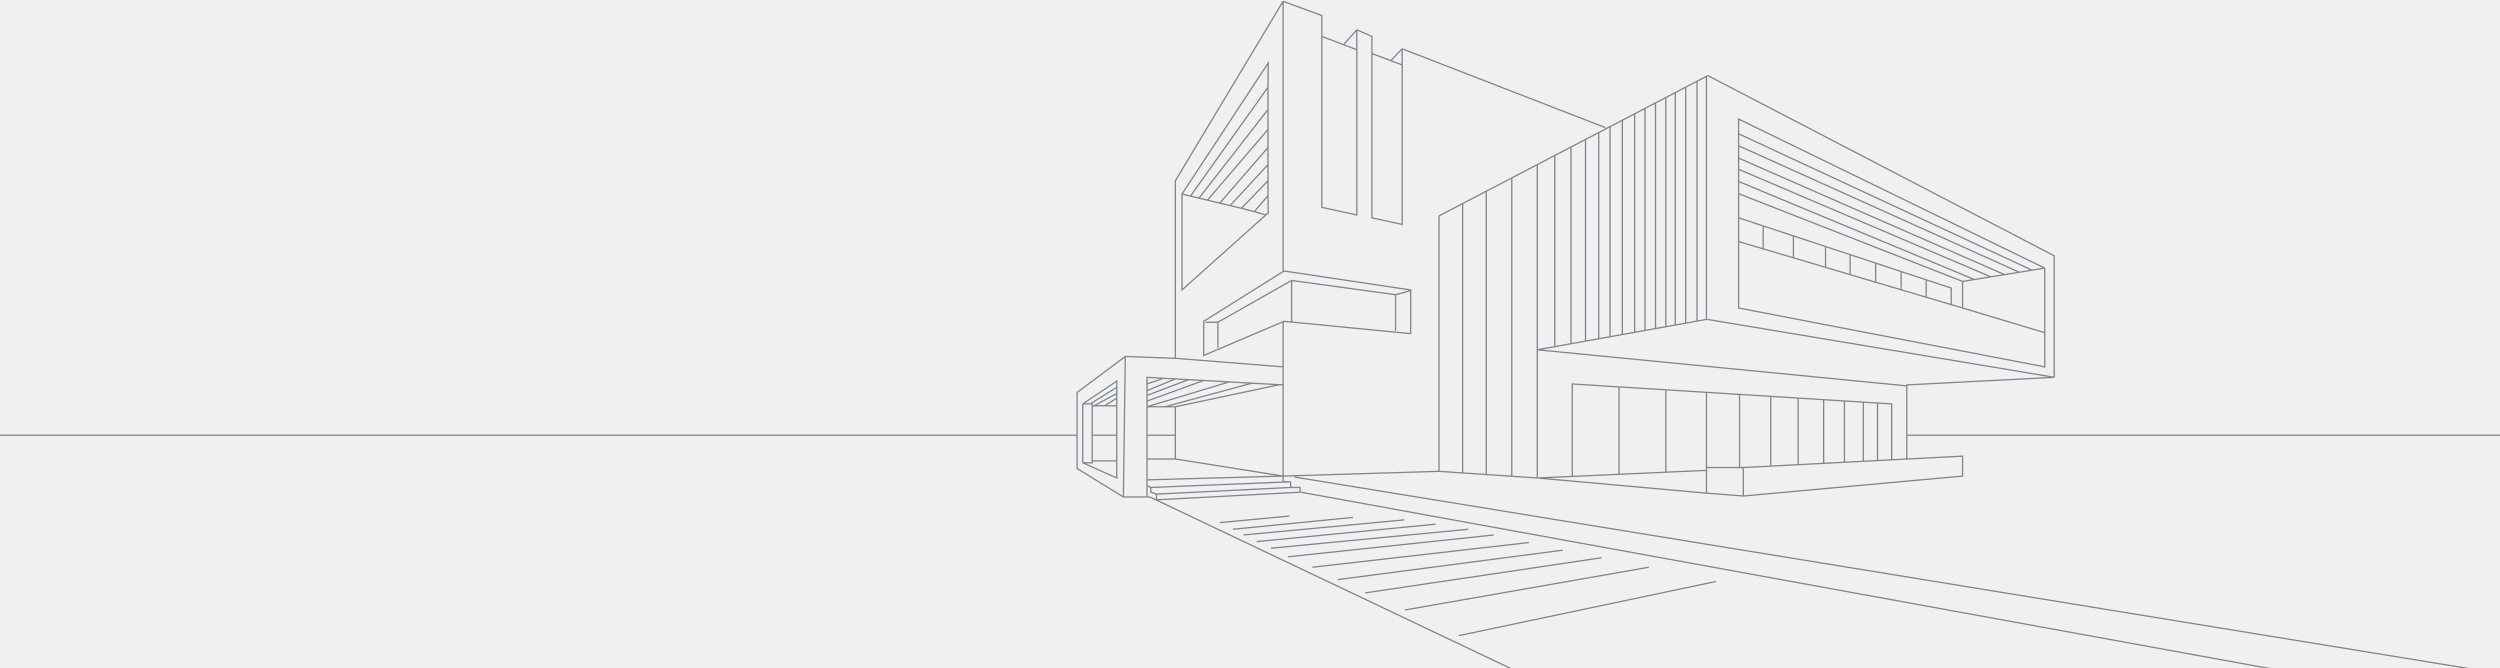
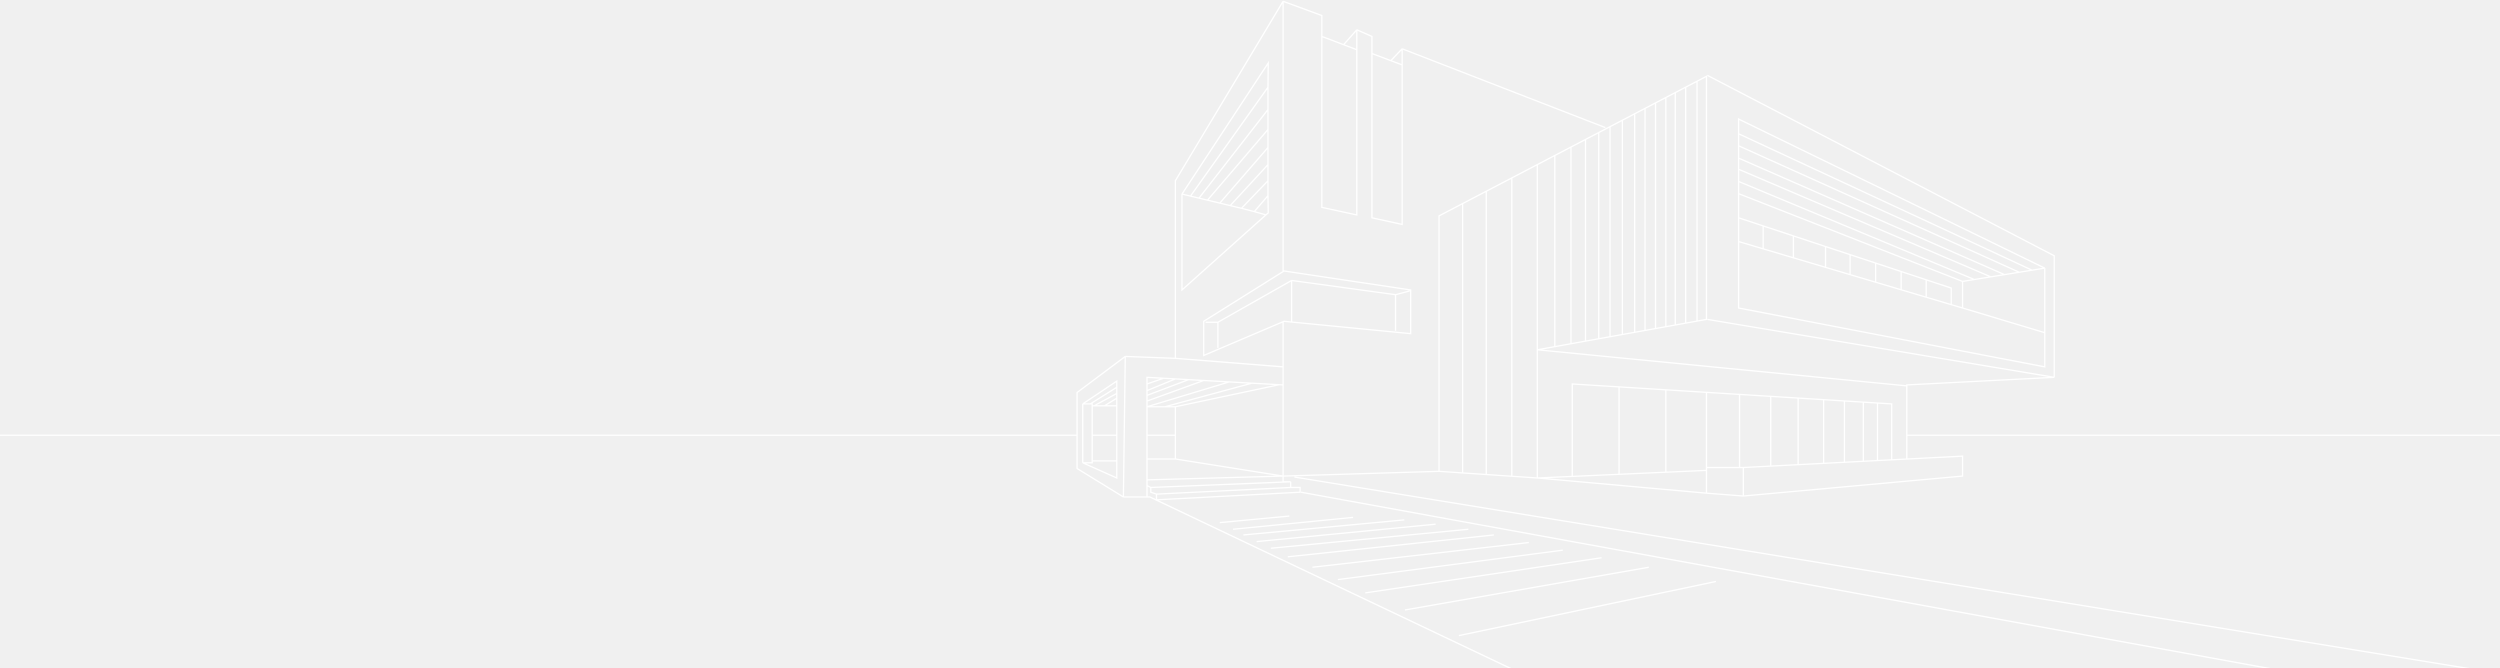
- <svg xmlns="http://www.w3.org/2000/svg" width="1920" height="513" viewBox="0 0 1920 513" fill="none">
-   <path d="M907.758 149.039L974 48.367L973.804 66.998M907.758 149.039V205.192V222.694L961.466 174.659L972.245 165.018M907.758 149.039L914.29 150.602M953.482 159.978L963.299 162.528M953.482 159.978L973.804 138.829M953.482 159.978L949.128 158.936L944.773 157.894M963.299 162.528L973.804 150.297M963.299 162.528L972.245 165.018M973.804 150.297L974 163.561L972.245 165.018M973.804 150.297V138.829M973.804 138.829V126.432M973.804 126.432L944.773 157.894M973.804 126.432V113.305M944.773 157.894L936.789 155.984M973.804 113.305L936.789 155.984M973.804 113.305V99.45M936.789 155.984L927.354 153.727M927.354 153.727L973.804 99.45M927.354 153.727L920.822 152.164M973.804 99.45V84.135M973.804 84.135L920.822 152.164M973.804 84.135V66.998M920.822 152.164L914.29 150.602M914.29 150.602L973.804 66.998M1570.39 205.921L1335.24 91.428V102.731M1570.39 205.921V255.51M1570.39 205.921L1560.6 207.505M1507.25 216.13V236.55M1507.25 216.13L1335.24 148.726M1507.25 216.13L1516.32 214.664M1507.25 236.55L1570.39 255.51M1507.25 236.55L1498.54 233.965M1335.24 148.726V167.27M1335.24 148.726V139.363M1570.39 255.51V281.763L1335.24 236.55V185.502M1335.24 185.502V167.27M1335.24 185.502L1354.11 191.102M1498.54 233.965V221.235L1479.31 214.879M1498.54 233.965L1479.31 228.257M1335.24 167.27L1354.11 173.506M1354.11 173.506V191.102M1354.11 173.506L1377.34 181.181M1354.11 191.102L1377.34 197.994M1377.34 197.994V181.181M1377.34 197.994L1402.01 205.318M1377.34 181.181L1402.01 189.336M1402.01 189.336V205.318M1402.01 189.336L1420.88 195.572M1402.01 205.318L1420.88 210.918M1420.88 195.572V210.918M1420.88 195.572L1440.48 202.048M1420.88 210.918L1440.48 216.734M1440.48 202.048V216.734M1440.48 202.048L1460.08 208.524M1440.48 216.734L1460.08 222.549M1460.08 208.524V222.549M1460.08 208.524L1479.31 214.879M1460.08 222.549L1479.31 228.257M1479.31 214.879V228.257M1335.24 130V121.434M1335.24 130L1528.96 212.62M1335.24 130V139.363M1335.24 121.434L1539.49 210.918M1335.24 121.434V111.954M1539.49 210.918L1550.8 209.089M1539.49 210.918L1528.96 212.62M1550.8 209.089L1335.24 111.954M1550.8 209.089L1560.6 207.505M1335.24 111.954V102.731M1335.24 102.731L1560.6 207.505M1464.43 352.501V334.27M1577.65 289.785L1464.43 295.619V334.27M1577.65 289.785V196.441L1311.29 57.882M1577.65 289.785L1311.29 245.301M985.417 365.628L1105.17 361.982M985.417 365.628V295.619M985.417 365.628L902.678 352.501M985.417 365.628V370.003H991.223M985.417 365.628L880.904 368.545M1105.17 361.982V165.812L1123.31 156.342M1105.17 361.982L1123.31 363.209M1180.65 268.637V367.086M1180.65 268.637L1464.43 296.349M1180.65 268.637L1194.08 266.225M1180.65 268.637V126.417M1180.65 367.086L1310.57 378.755M1180.65 367.086L1161.05 365.761M1180.65 367.086L1207.5 365.881M1338.87 380.942L1507.25 365.628V350.314L1452.82 353.139M1338.87 380.942V359.054M1338.87 380.942L1310.57 378.755M1338.87 359.054L1359.92 357.961M1338.87 359.054H1335.97M1310.57 378.755V361.252M1310.57 361.252V359.054M1310.57 361.252L1279.36 362.654M1310.57 359.054H1335.97M1310.57 359.054V301.324M1303.31 62.399L1310.57 58.611V245.301L1303.31 246.604M1303.31 62.399V246.604M1303.31 62.399L1294.6 66.945M1303.31 246.604L1294.6 248.169M1294.6 248.169V66.945M1294.6 248.169L1286.61 249.603M1294.6 66.945L1286.61 71.112M1286.61 71.112V249.603M1286.61 71.112L1279.36 74.9M1286.61 249.603L1279.36 250.907M1279.36 250.907V74.9M1279.36 250.907L1271.44 252.328M1279.36 74.9L1271.44 79.03M1271.44 79.03V252.328M1271.44 79.03L1263.39 83.233M1271.44 252.328L1263.39 253.775M1263.39 253.775V83.233M1263.39 253.775L1255.41 255.209M1263.39 83.233L1255.41 87.4M1255.41 87.4V255.209M1255.41 87.4L1245.97 92.325M1255.41 255.209L1245.97 256.904M1245.97 256.904V92.325M1245.97 256.904L1236.51 258.603M1245.97 92.325L1236.51 97.262M1236.51 97.262V258.603M1236.51 97.262L1227.83 101.795M1236.51 258.603L1227.83 260.163M1227.83 260.163V101.795M1227.83 260.163L1219.04 261.741L1217.67 261.988M1227.83 101.795L1219.04 106.381L1217.67 107.098M1217.67 107.098L1207.5 112.401L1206.5 112.925M1217.67 107.098V261.988M1217.67 261.988L1207.5 263.813L1206.5 263.994M1194.08 266.225V119.409M1194.08 266.225L1206.5 263.994M1194.08 119.409L1180.65 126.417M1194.08 119.409L1206.5 112.925M1180.65 126.417L1161.05 136.644M1161.05 136.644V365.761M1161.05 136.644L1141.46 146.872M1161.05 365.761L1141.46 364.436M1141.46 364.436V146.872M1141.46 364.436L1123.31 363.209M1141.46 146.872L1123.31 156.342M1123.31 156.342V363.209M1207.5 365.881V294.89L1243.43 297.133M1207.5 365.881L1243.43 364.267M1452.82 353.139V310.204L1441.93 309.525M1452.82 353.139L1441.93 353.704M1441.93 353.704V309.525M1441.93 353.704L1431.04 354.269M1441.93 309.525L1431.04 308.845M1431.04 308.845V354.269M1431.04 308.845L1416.53 307.939M1431.04 354.269L1416.53 355.023M1416.53 355.023V307.939M1416.53 355.023L1400.56 355.852M1416.53 307.939L1400.56 306.942M1400.56 306.942V355.852M1400.56 306.942L1380.97 305.719M1400.56 355.852L1380.97 356.869M1380.97 356.869V305.719M1380.97 356.869L1359.92 357.961M1380.97 305.719L1359.92 304.405M1359.92 304.405V357.961M1359.92 304.405L1335.97 302.91M1335.97 359.054V302.91M1335.97 302.91L1310.57 301.324M1310.57 301.324L1279.36 299.376M1279.36 299.376V362.654M1279.36 299.376L1243.43 297.133M1279.36 362.654L1243.43 364.267M1243.43 364.267V297.133M1464.43 334.27H1920M925.902 247.488H935.338M935.338 247.488V267.178M935.338 247.488L991.948 215.401M991.948 215.401V247.488M991.948 215.401L1071.78 226.34M1071.78 226.34L1082.67 223.423M1071.78 226.34V254.052M985.417 1L1015.17 11.939V27.983M985.417 1V208.109M985.417 1L902.678 138.829V275.2M1042.03 22.878L1053.64 27.983V41.109M1042.03 22.878V38.192M1042.03 22.878L1031.87 34.329M1076.86 37.463L1232.91 97.991M1076.86 37.463V49.86M1076.86 37.463L1068.16 46.578M902.678 275.2L985.417 281.763M902.678 275.2L864.211 273.742M985.417 281.763V246.759M985.417 281.763V295.619M864.211 273.742L862.76 381.672M864.211 273.742L827.196 301.453V334.27M862.76 381.672H880.904M862.76 381.672L827.196 359.794V334.27M880.904 381.672V372.921M880.904 381.672H883.081L1167.79 517M985.417 295.619L982.513 295.457M902.678 352.501H880.904M902.678 352.501V334.27M1015.17 27.983V159.249L1042.03 165.083V38.192M1015.17 27.983L1031.87 34.329M1042.03 38.192L1031.87 34.329M1053.64 41.109V167.27L1076.86 172.375V49.86M1053.64 41.109L1068.16 46.578M1076.86 49.86L1068.16 46.578M982.513 295.457L902.678 312.392M982.513 295.457L961.466 294.282M902.678 312.392H894.694M902.678 312.392V334.27M961.466 294.282L894.694 312.392M961.466 294.282L944.047 293.31M894.694 312.392H880.904M880.904 312.392L944.047 293.31M880.904 312.392V308.017M880.904 312.392V334.27M944.047 293.31L924.451 292.216M924.451 292.216L880.904 308.017M924.451 292.216L912.838 291.568M880.904 308.017V303.641M880.904 303.641L912.838 291.568M880.904 303.641V299.995M912.838 291.568L902.678 291.001M902.678 291.001L880.904 299.995M902.678 291.001L893.62 290.495M880.904 299.995V294.89M880.904 294.89V289.785L893.62 290.495M880.904 294.89L893.62 290.495M880.904 352.501V334.27M880.904 352.501V368.545M902.678 334.27H880.904M991.223 370.003V374.379M991.223 370.003L883.807 374.379M991.223 374.379H998.481V378.025L888.162 383.859V379.484M991.223 374.379L888.162 379.484M888.162 379.484L883.807 378.025V374.379M883.807 374.379L880.904 372.921M880.904 372.921V368.545M1120.41 488.143L1317.82 446.575M1079.04 468.453L1266.29 435.636M1048.56 455.326L1230 428.344M1027.51 445.117L1200.25 422.51M1007.92 435.636L1174.12 416.676M989.045 427.615L1147.27 410.842M975.981 421.051L1127.67 406.466M965.095 415.947L1102.56 402.565M954.934 410.842L1078.51 399.281M946.95 406.466L1039.12 397.363M936.789 401.361L990.24 396.323M999.206 378.025L1762.56 517M994.126 366.357L1917.76 517M827.196 334.27H0M831.551 355.418L857.679 367.086V353.96M831.551 355.418V310.204M831.551 355.418H838.809V353.96M831.551 310.204L857.679 292.702V297.443M831.551 310.204H837.357M838.809 311.663V310.204H837.357M838.809 311.663V334.27M838.809 311.663H840.261M857.679 311.663V334.27M857.679 311.663H848.244M857.679 311.663V305.829M857.679 334.27H838.809M857.679 334.27V353.96M838.809 334.27V353.96M857.679 353.96H838.809M848.244 311.663L857.679 305.829M848.244 311.663H840.261M857.679 305.829V302.183M857.679 302.183L840.261 311.663M857.679 302.183V297.443M857.679 297.443L837.357 310.204M1528.96 212.62L1525.4 213.197L1516.32 214.664M1516.32 214.664L1335.24 139.363M1206.5 112.925V263.994M924.451 273.012L986.142 246.759L1083.4 256.24V222.694L986.142 208.109L924.451 246.759V273.012Z" stroke="#7E858F" />
+ <svg xmlns="http://www.w3.org/2000/svg" width="1920" height="513" fill="none" viewBox="0 0 1920 513">
+   <path d="M907.758 149.039L974 48.367L973.804 66.998M907.758 149.039V205.192V222.694L961.466 174.659L972.245 165.018M907.758 149.039L914.29 150.602M953.482 159.978L963.299 162.528M953.482 159.978L973.804 138.829M953.482 159.978L949.128 158.936L944.773 157.894M963.299 162.528L973.804 150.297M963.299 162.528L972.245 165.018M973.804 150.297L974 163.561L972.245 165.018M973.804 150.297V138.829M973.804 138.829V126.432M973.804 126.432L944.773 157.894M973.804 126.432V113.305M944.773 157.894L936.789 155.984M973.804 113.305L936.789 155.984M973.804 113.305V99.45M936.789 155.984L927.354 153.727M927.354 153.727L973.804 99.45M927.354 153.727L920.822 152.164M973.804 99.45V84.135M973.804 84.135L920.822 152.164M973.804 84.135V66.998M920.822 152.164L914.29 150.602M914.29 150.602L973.804 66.998M1570.39 205.921L1335.24 91.428V102.731M1570.39 205.921V255.51M1570.39 205.921L1560.6 207.505M1507.25 216.13V236.55M1507.25 216.13L1335.24 148.726M1507.25 216.13L1516.32 214.664M1507.25 236.55L1570.39 255.51M1507.25 236.55L1498.54 233.965M1335.24 148.726V167.27M1335.24 148.726V139.363M1570.39 255.51V281.763L1335.24 236.55V185.502M1335.24 185.502V167.27M1335.24 185.502L1354.11 191.102M1498.54 233.965V221.235L1479.31 214.879M1498.54 233.965L1479.31 228.257M1335.24 167.27L1354.11 173.506M1354.11 173.506V191.102M1354.11 173.506L1377.34 181.181M1354.11 191.102L1377.34 197.994M1377.34 197.994V181.181M1377.34 197.994L1402.01 205.318M1377.34 181.181L1402.01 189.336M1402.01 189.336V205.318M1402.01 189.336L1420.88 195.572M1402.01 205.318L1420.88 210.918M1420.88 195.572V210.918M1420.88 195.572L1440.48 202.048M1420.88 210.918L1440.48 216.734M1440.48 202.048V216.734M1440.48 202.048L1460.08 208.524M1440.48 216.734L1460.08 222.549M1460.08 208.524V222.549M1460.08 208.524L1479.31 214.879M1460.08 222.549L1479.31 228.257M1479.31 214.879V228.257M1335.24 130V121.434M1335.24 130L1528.96 212.62M1335.24 130V139.363M1335.24 121.434L1539.49 210.918M1335.24 121.434V111.954M1539.49 210.918L1550.8 209.089M1539.49 210.918L1528.96 212.62M1550.8 209.089L1335.24 111.954M1550.8 209.089L1560.6 207.505M1335.24 111.954V102.731M1335.24 102.731L1560.6 207.505M1464.43 352.501V334.27M1577.65 289.785L1464.43 295.619V334.27M1577.65 289.785V196.441L1311.29 57.882M1577.65 289.785L1311.29 245.301M985.417 365.628L1105.17 361.982M985.417 365.628V295.619M985.417 365.628L902.678 352.501M985.417 365.628V370.003H991.223M985.417 365.628L880.904 368.545M1105.17 361.982V165.812L1123.31 156.342M1105.17 361.982L1123.31 363.209M1180.65 268.637V367.086M1180.65 268.637L1464.43 296.349M1180.65 268.637L1194.08 266.225M1180.65 268.637V126.417M1180.65 367.086L1310.57 378.755M1180.65 367.086L1161.05 365.761M1180.65 367.086L1207.5 365.881M1338.87 380.942L1507.25 365.628V350.314L1452.82 353.139M1338.87 380.942V359.054M1338.87 380.942L1310.57 378.755M1338.87 359.054L1359.92 357.961M1338.87 359.054H1335.97M1310.57 378.755V361.252M1310.57 361.252V359.054M1310.57 361.252L1279.36 362.654M1310.57 359.054H1335.97M1310.57 359.054V301.324M1303.31 62.399L1310.57 58.611V245.301L1303.31 246.604M1303.31 62.399V246.604M1303.31 62.399L1294.6 66.945M1303.31 246.604L1294.6 248.169M1294.6 248.169V66.945M1294.6 248.169L1286.61 249.603M1294.6 66.945L1286.61 71.112M1286.61 71.112V249.603M1286.61 71.112L1279.36 74.9M1286.61 249.603L1279.36 250.907M1279.36 250.907V74.9M1279.36 250.907L1271.44 252.328M1279.36 74.9L1271.44 79.03M1271.44 79.03V252.328M1271.44 79.03L1263.39 83.233M1271.44 252.328L1263.39 253.775M1263.39 253.775V83.233M1263.39 253.775L1255.41 255.209M1263.39 83.233L1255.41 87.4M1255.41 87.4V255.209M1255.41 87.4L1245.97 92.325M1255.41 255.209L1245.97 256.904M1245.97 256.904V92.325M1245.97 256.904L1236.51 258.603M1245.97 92.325L1236.51 97.262M1236.51 97.262V258.603M1236.51 97.262L1227.83 101.795M1236.51 258.603L1227.83 260.163M1227.83 260.163V101.795M1227.83 260.163L1219.04 261.741L1217.67 261.988M1227.83 101.795L1219.04 106.381L1217.67 107.098M1217.67 107.098L1207.5 112.401L1206.5 112.925M1217.67 107.098V261.988M1217.67 261.988L1207.5 263.813L1206.5 263.994M1194.08 266.225V119.409M1194.08 266.225L1206.5 263.994M1194.08 119.409L1180.65 126.417M1194.08 119.409L1206.5 112.925M1180.65 126.417L1161.05 136.644M1161.05 136.644V365.761M1161.05 136.644L1141.46 146.872M1161.05 365.761L1141.46 364.436M1141.46 364.436V146.872M1141.46 364.436L1123.31 363.209M1141.46 146.872L1123.31 156.342M1123.31 156.342V363.209M1207.5 365.881V294.89L1243.43 297.133M1207.5 365.881L1243.43 364.267M1452.82 353.139V310.204L1441.93 309.525M1452.82 353.139L1441.93 353.704M1441.93 353.704V309.525M1441.93 353.704L1431.04 354.269M1441.93 309.525L1431.04 308.845M1431.04 308.845V354.269M1431.04 308.845L1416.53 307.939M1431.04 354.269L1416.53 355.023M1416.53 355.023V307.939M1416.53 355.023L1400.56 355.852M1416.53 307.939L1400.56 306.942M1400.56 306.942V355.852M1400.56 306.942L1380.97 305.719M1400.56 355.852L1380.97 356.869M1380.97 356.869V305.719M1380.97 356.869L1359.92 357.961M1380.97 305.719L1359.92 304.405M1359.92 304.405V357.961M1359.92 304.405L1335.97 302.91M1335.97 359.054V302.91M1335.97 302.91L1310.57 301.324M1310.57 301.324L1279.36 299.376M1279.36 299.376V362.654M1279.36 299.376L1243.43 297.133M1279.36 362.654L1243.43 364.267M1243.43 364.267V297.133M1464.43 334.27H1920M925.902 247.488H935.338M935.338 247.488V267.178M935.338 247.488L991.948 215.401M991.948 215.401V247.488M991.948 215.401L1071.78 226.34M1071.78 226.34L1082.67 223.423M1071.78 226.34V254.052M985.417 1L1015.17 11.939V27.983M985.417 1V208.109M985.417 1L902.678 138.829V275.2M1042.03 22.878L1053.64 27.983V41.109M1042.03 22.878V38.192M1042.03 22.878L1031.87 34.329M1076.86 37.463L1232.91 97.991M1076.86 37.463V49.86M1076.86 37.463L1068.16 46.578M902.678 275.2L985.417 281.763M902.678 275.2L864.211 273.742M985.417 281.763V246.759M985.417 281.763V295.619M864.211 273.742L862.76 381.672M864.211 273.742L827.196 301.453V334.27M862.76 381.672H880.904M862.76 381.672L827.196 359.794V334.27M880.904 381.672V372.921M880.904 381.672H883.081L1167.79 517M985.417 295.619L982.513 295.457M902.678 352.501H880.904M902.678 352.501V334.27M1015.17 27.983V159.249L1042.03 165.083V38.192M1015.17 27.983L1031.87 34.329M1042.03 38.192L1031.87 34.329M1053.64 41.109V167.27L1076.86 172.375V49.86M1053.64 41.109L1068.16 46.578M1076.86 49.86L1068.16 46.578M982.513 295.457L902.678 312.392M982.513 295.457L961.466 294.282M902.678 312.392H894.694M902.678 312.392V334.27M961.466 294.282L894.694 312.392M961.466 294.282L944.047 293.31M894.694 312.392H880.904M880.904 312.392L944.047 293.31M880.904 312.392V308.017M880.904 312.392V334.27M944.047 293.31L924.451 292.216M924.451 292.216L880.904 308.017M924.451 292.216L912.838 291.568M880.904 308.017V303.641M880.904 303.641L912.838 291.568M880.904 303.641V299.995M912.838 291.568L902.678 291.001M902.678 291.001L880.904 299.995M902.678 291.001L893.62 290.495M880.904 299.995V294.89M880.904 294.89V289.785L893.62 290.495M880.904 294.89L893.62 290.495M880.904 352.501V334.27M880.904 352.501V368.545M902.678 334.27H880.904M991.223 370.003V374.379M991.223 370.003L883.807 374.379M991.223 374.379H998.481V378.025L888.162 383.859V379.484M991.223 374.379L888.162 379.484M888.162 379.484L883.807 378.025V374.379M883.807 374.379L880.904 372.921M880.904 372.921V368.545M1120.41 488.143L1317.82 446.575M1079.04 468.453L1266.29 435.636M1048.56 455.326L1230 428.344M1027.51 445.117L1200.25 422.51M1007.92 435.636L1174.12 416.676M989.045 427.615L1147.27 410.842M975.981 421.051L1127.67 406.466M965.095 415.947L1102.56 402.565M954.934 410.842L1078.51 399.281M946.95 406.466L1039.12 397.363M936.789 401.361L990.24 396.323M999.206 378.025L1762.56 517M994.126 366.357L1917.76 517M827.196 334.27H0M831.551 355.418L857.679 367.086V353.96M831.551 355.418V310.204M831.551 355.418H838.809V353.96M831.551 310.204L857.679 292.702V297.443M831.551 310.204H837.357M838.809 311.663V310.204H837.357M838.809 311.663V334.27M838.809 311.663H840.261M857.679 311.663V334.27M857.679 311.663H848.244M857.679 311.663V305.829M857.679 334.27H838.809M857.679 334.27V353.96M838.809 334.27V353.96M857.679 353.96H838.809M848.244 311.663L857.679 305.829M848.244 311.663H840.261M857.679 305.829V302.183M857.679 302.183L840.261 311.663M857.679 302.183V297.443M857.679 297.443L837.357 310.204M1528.96 212.62L1525.4 213.197L1516.32 214.664M1516.32 214.664L1335.24 139.363M1206.5 112.925V263.994M924.451 273.012L986.142 246.759L1083.4 256.24V222.694L986.142 208.109L924.451 246.759V273.012Z" stroke="#fff" />
</svg>
